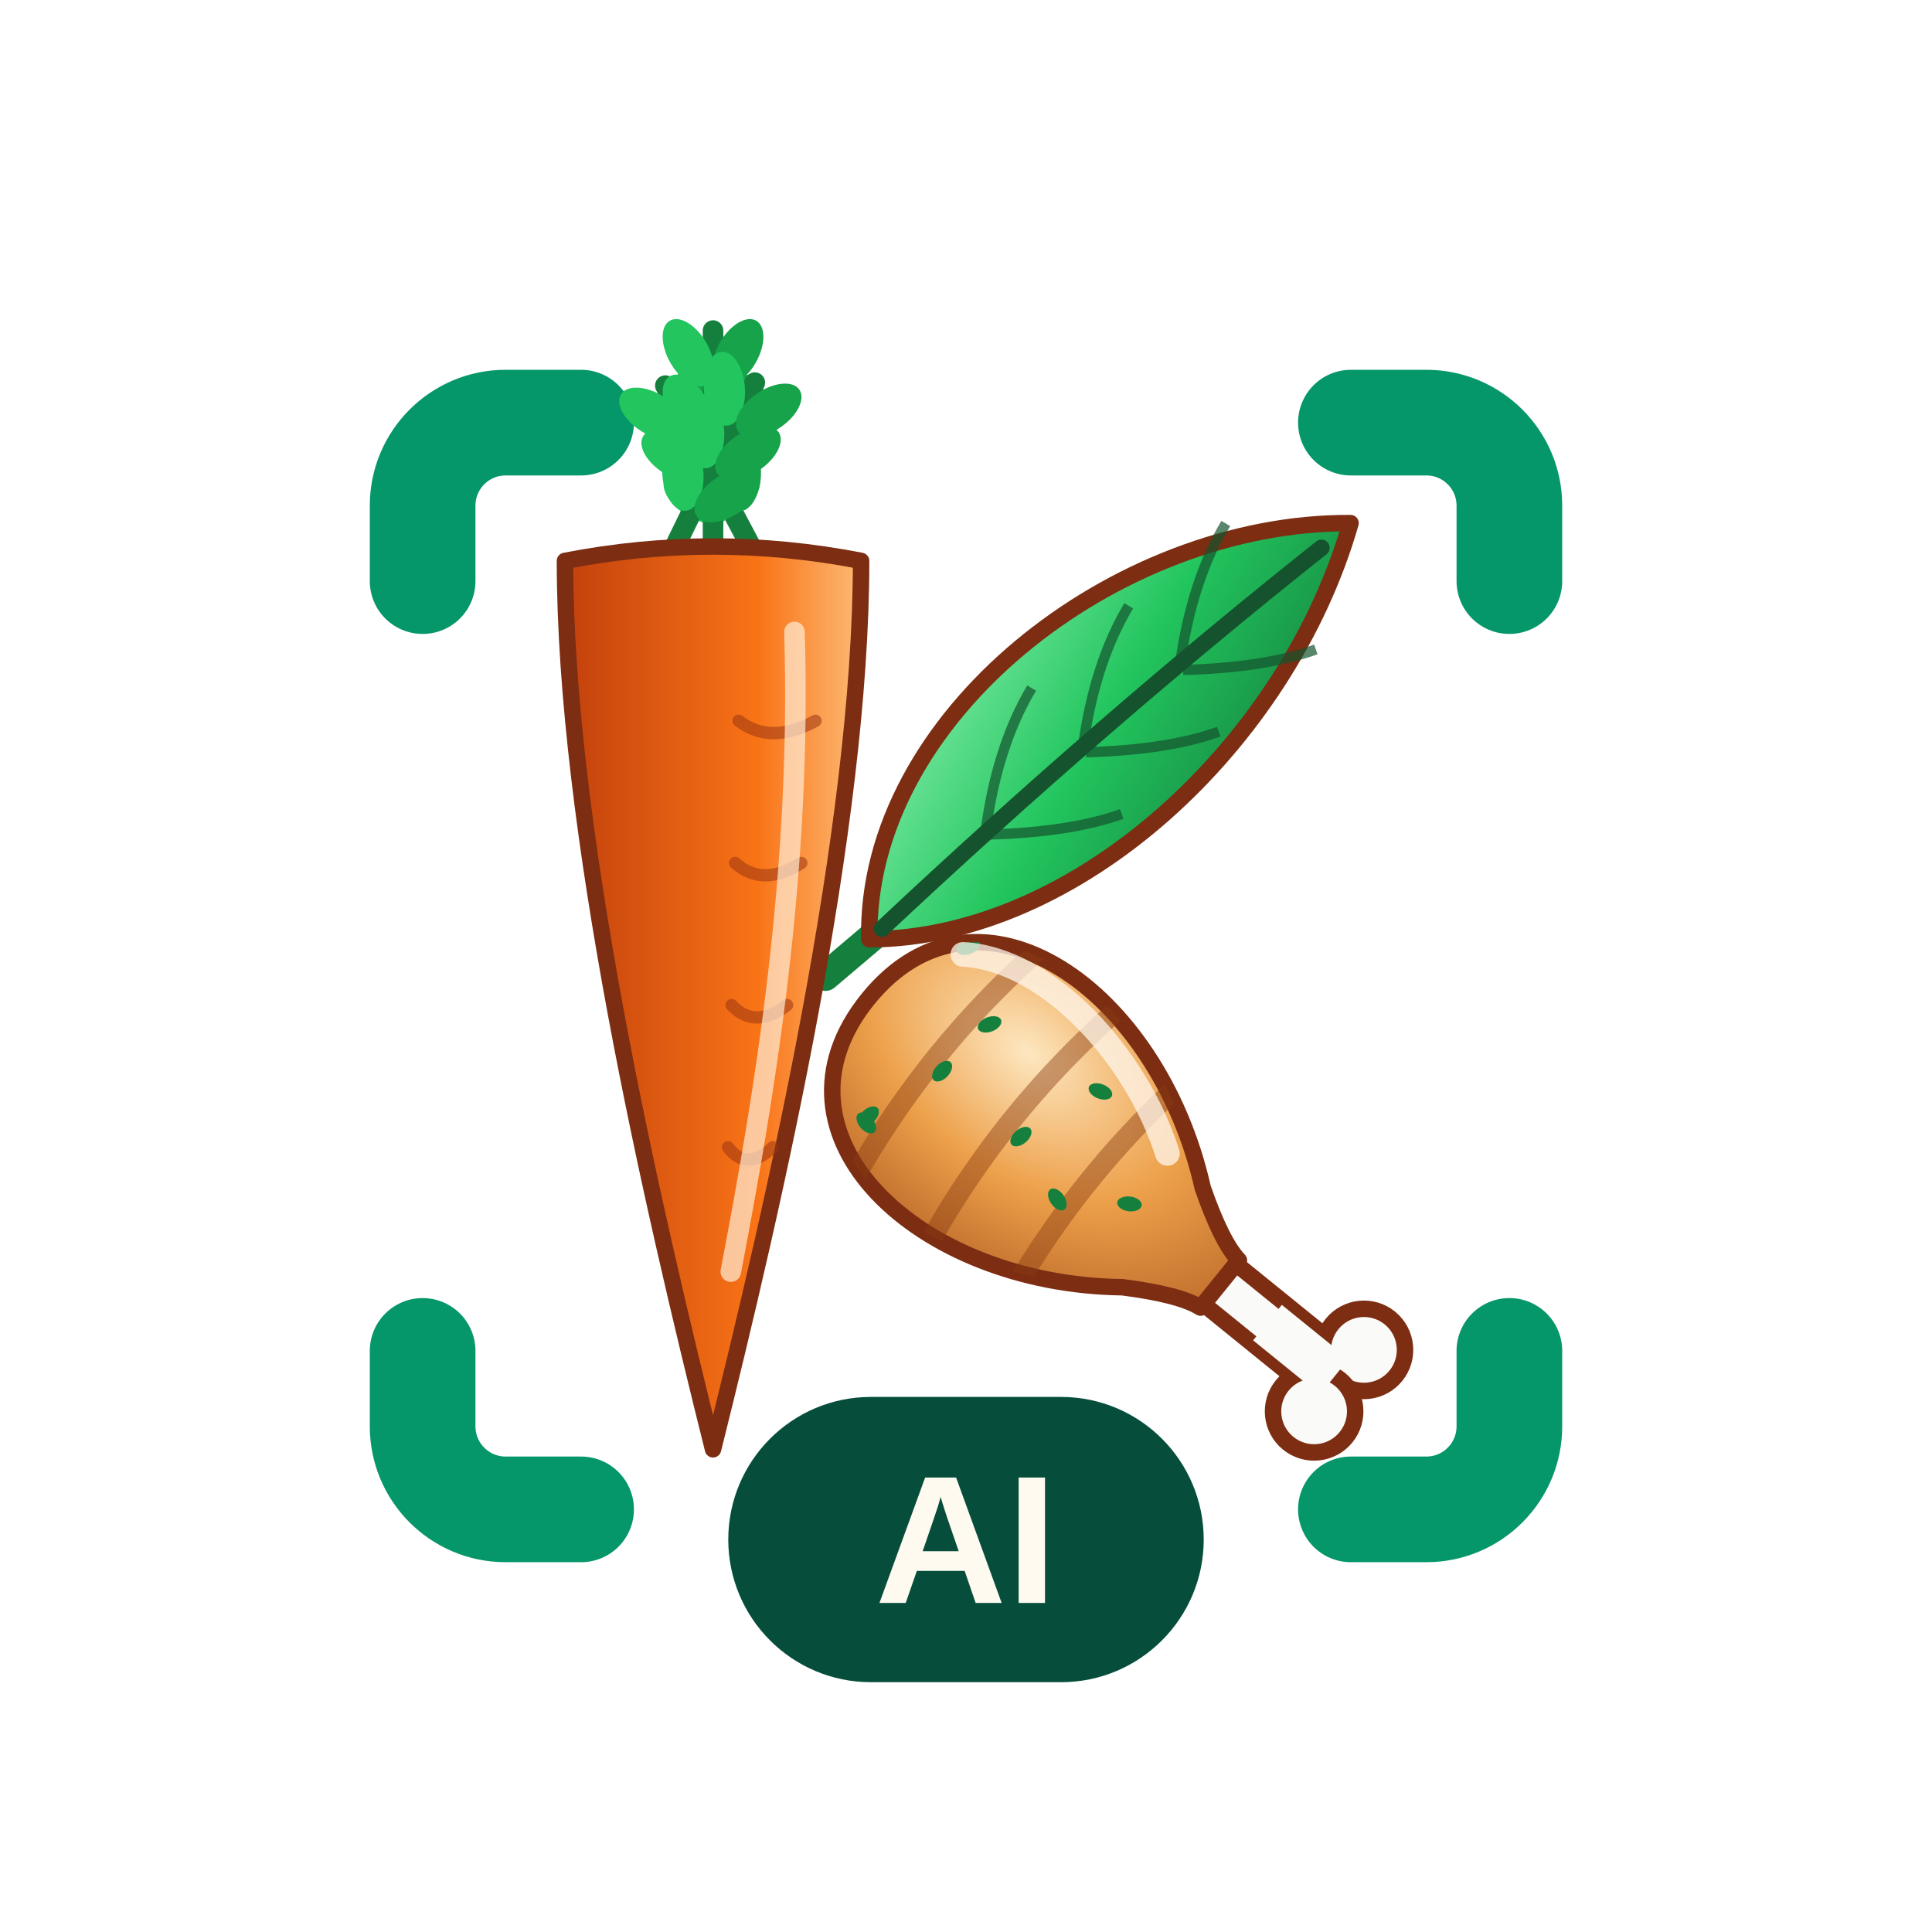
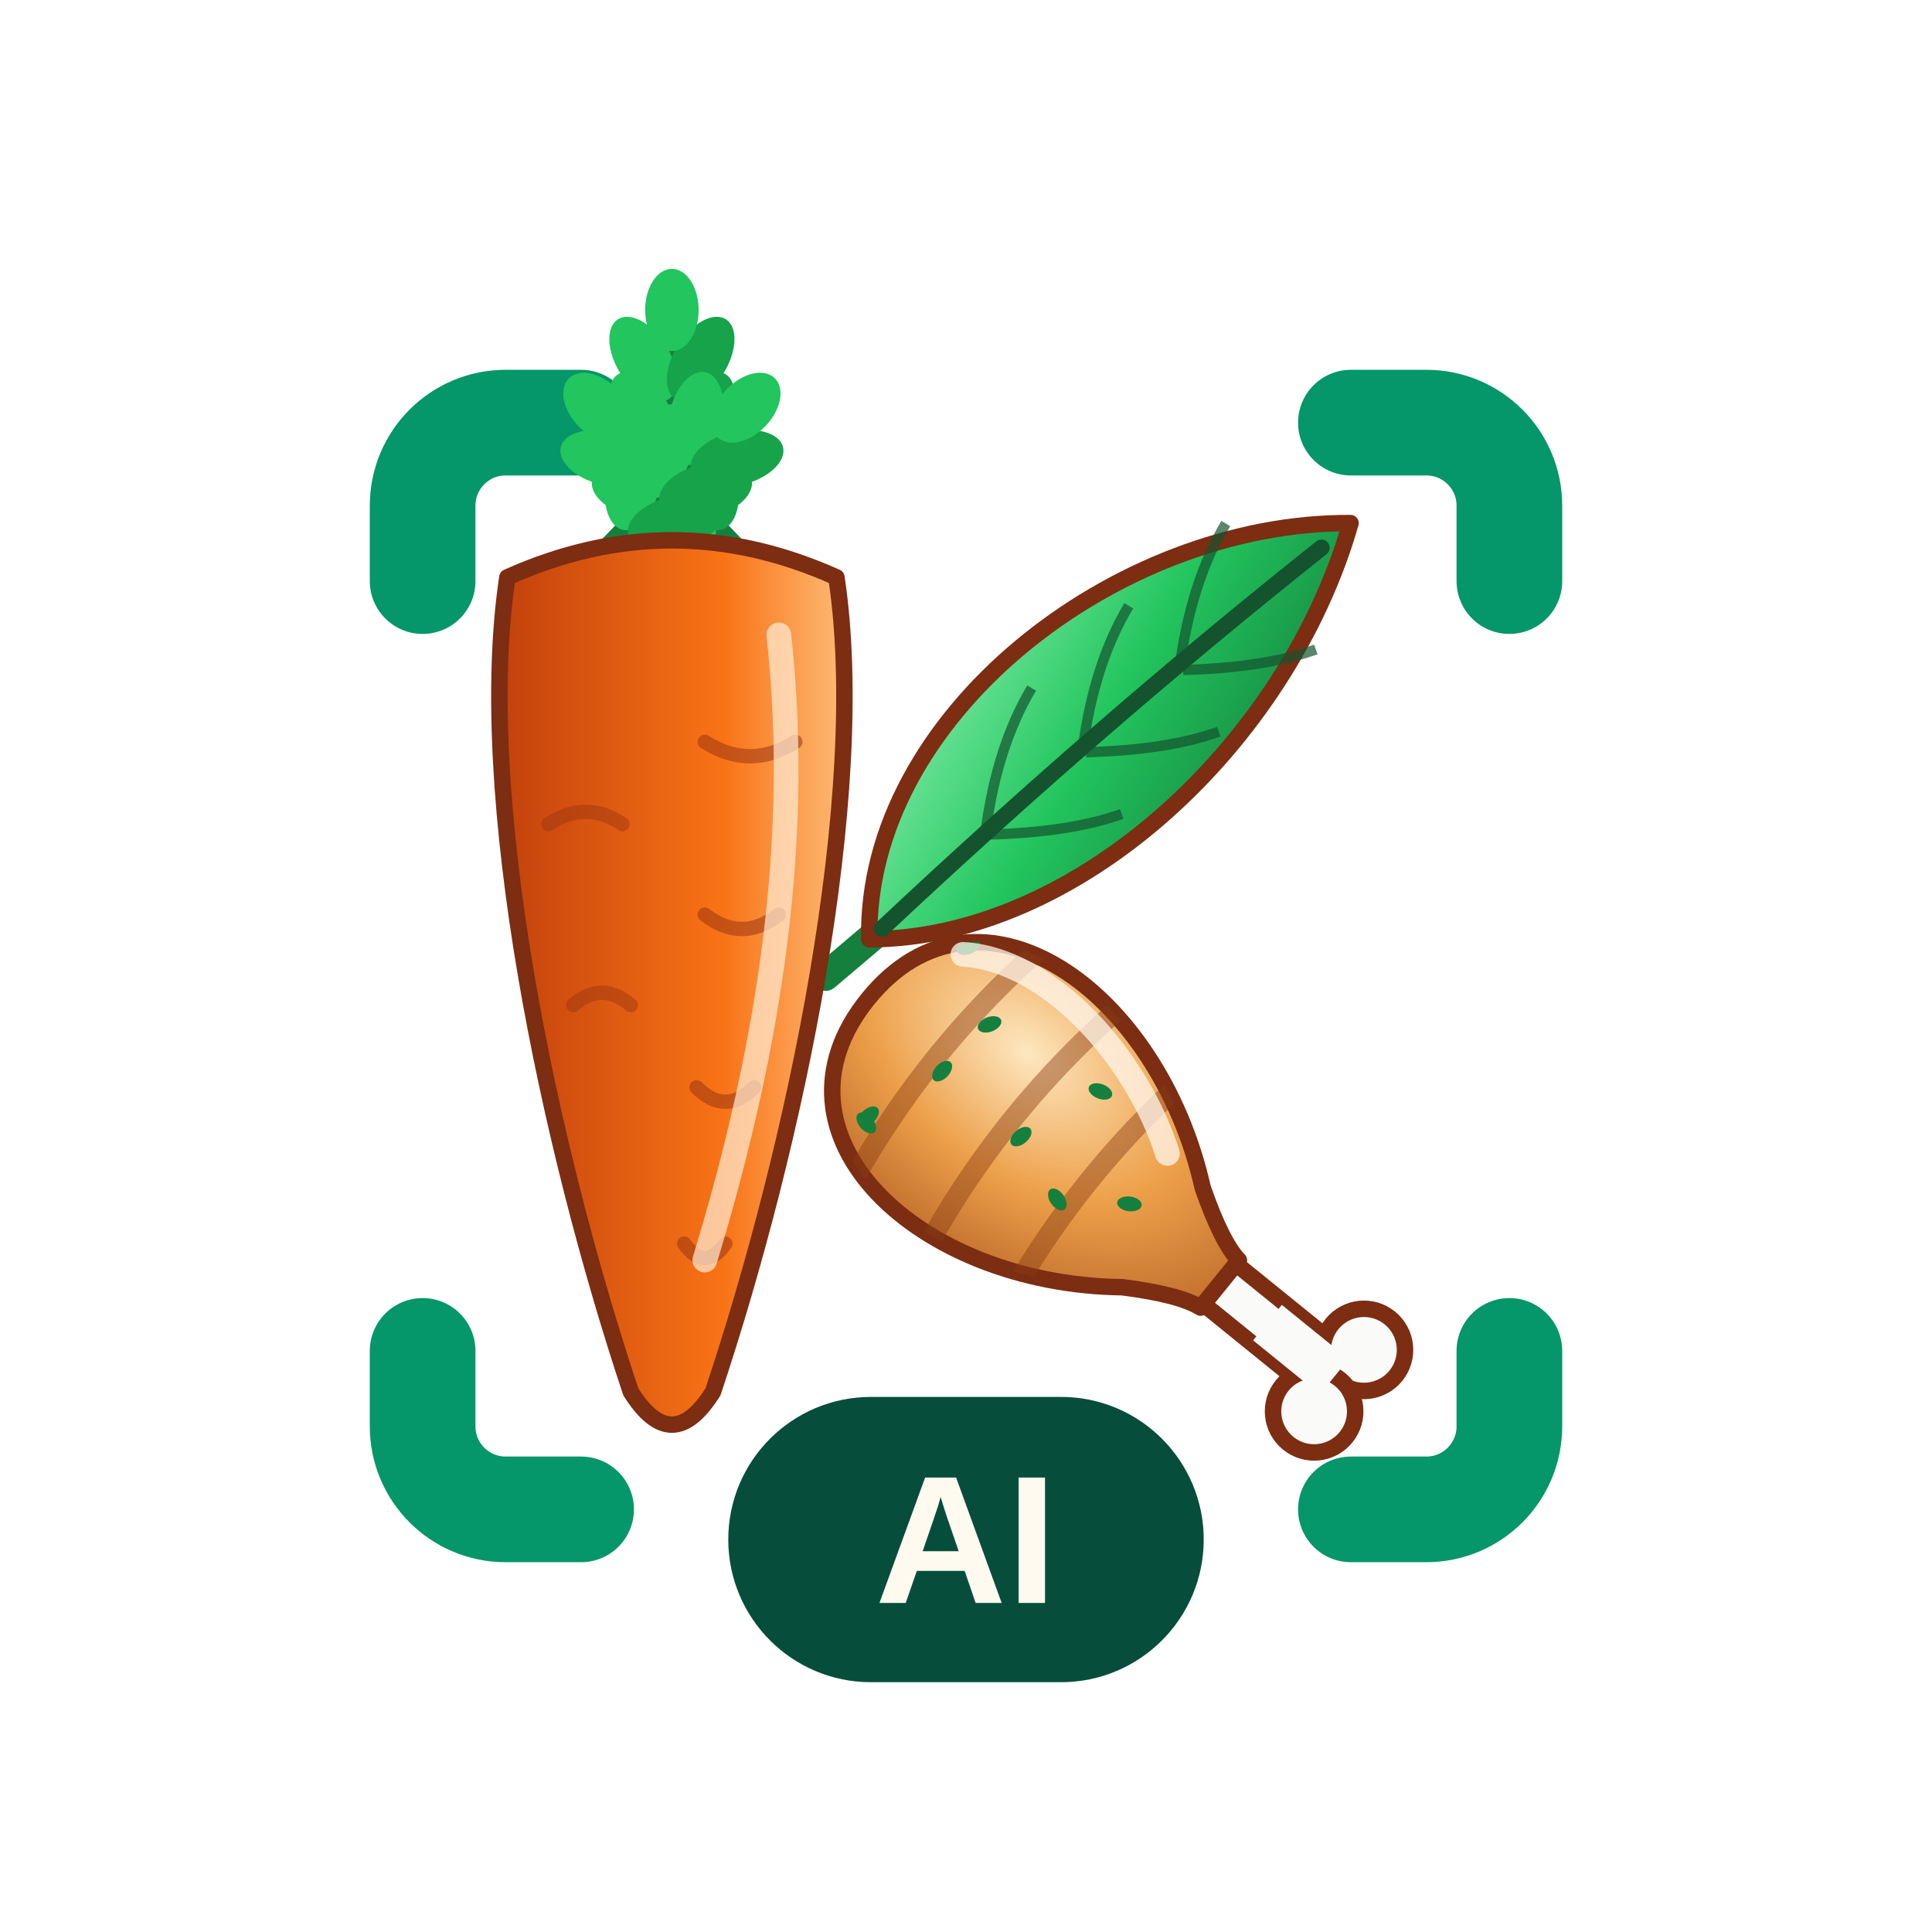
<svg xmlns="http://www.w3.org/2000/svg" viewBox="0 0 512 512">
  <defs>
    <linearGradient id="bg" x1="0" y1="0" x2="1" y2="1">
      <stop offset="0" stop-color="#fffaf0" />
      <stop offset="1" stop-color="#fde9cc" />
    </linearGradient>
  </defs>
  <rect width="512" height="512" fill="#ffffff" />
  <g fill="none" stroke="#059669" stroke-width="28" stroke-linecap="round" stroke-linejoin="round">
    <path d="M112 154v-20a22 22 0 0 1 22-22h20" />
    <path d="M358 112h20a22 22 0 0 1 22 22v20" />
    <path d="M400 358v20a22 22 0 0 1 -22 22h-20" />
    <path d="M154 400h-20a22 22 0 0 1 -22-22v-20" />
  </g>
  <g transform="translate(250 262) scale(1.09) translate(-250 -262)">
    <g transform="translate(232 250) rotate(-40.28)">
      <defs>
        <linearGradient id="lg21" x1="0" y1="0" x2="1" y2="1">
          <stop offset="0" stop-color="#86efac" />
          <stop offset=".5" stop-color="#22c55e" />
          <stop offset="1" stop-color="#15803d" />
        </linearGradient>
      </defs>
      <path d="M-14 0 L4 0" stroke="#15803d" stroke-width="7" stroke-linecap="round" />
      <path d="M0 0 C34.028 -41.85 111.365 -38.75 154.674 -1.55 C108.272 29.45 38.668 32.55 0 0Z" fill="url(#lg21)" stroke="#7c2d12" stroke-width="4" stroke-linejoin="round" />
      <path d="M4 0 Q77.337 -3.72 145.393 -1.55" stroke="#14532d" stroke-width="4" stroke-linecap="round" fill="none" />
      <path d="M38.668 -1.86 q15.467 -13.95 30.935 -19.22" stroke="#14532d" stroke-width="2.5" fill="none" opacity=".7" />
      <path d="M38.668 -0.62 q15.467 12.4 27.841 17.05" stroke="#14532d" stroke-width="2.5" fill="none" opacity=".7" />
      <path d="M69.603 -1.86 q15.467 -13.95 30.935 -19.22" stroke="#14532d" stroke-width="2.5" fill="none" opacity=".7" />
      <path d="M69.603 -0.62 q15.467 12.4 27.841 17.05" stroke="#14532d" stroke-width="2.5" fill="none" opacity=".7" />
      <path d="M100.538 -1.86 q15.467 -13.95 30.935 -19.22" stroke="#14532d" stroke-width="2.5" fill="none" opacity=".7" />
      <path d="M100.538 -0.62 q15.467 12.4 27.841 17.05" stroke="#14532d" stroke-width="2.5" fill="none" opacity=".7" />
    </g>
    <g transform="translate(236 268) rotate(39.02)">
      <defs>
        <radialGradient id="dg22" cx=".35" cy=".3" r=".9">
          <stop offset="0" stop-color="#fde7c0" />
          <stop offset=".45" stop-color="#eda04a" />
          <stop offset="1" stop-color="#a8521c" />
        </radialGradient>
        <clipPath id="dc23">
          <path d="M-5.55 0 C-5.55 -42.55 47.778 -46.25 86.597 -15.54 Q98.541 -8.14 104.514 -7.4 L104.514 7.4 Q98.541 8.14 86.597 15.54 C47.778 46.25 -5.55 42.55 -5.55 0Z" />
        </clipPath>
      </defs>
      <rect x="92.569" y="-6.29" width="44.792" height="12.58" rx="6.29" fill="#fafaf9" stroke="#7c2d12" stroke-width="4" stroke-linejoin="round" />
      <circle cx="141.84" cy="-9.62" r="9.99" fill="#fafaf9" stroke="#7c2d12" stroke-width="4" stroke-linejoin="round" />
      <circle cx="141.84" cy="9.62" r="9.99" fill="#fafaf9" stroke="#7c2d12" stroke-width="4" stroke-linejoin="round" />
      <rect x="119.444" y="-5.55" width="20.903" height="11.1" fill="#fafaf9" />
      <path d="M-5.55 0 C-5.55 -42.55 47.778 -46.25 86.597 -15.54 Q98.541 -8.14 104.514 -7.4 L104.514 7.4 Q98.541 8.14 86.597 15.54 C47.778 46.25 -5.55 42.55 -5.55 0Z" fill="url(#dg22)" stroke="#7c2d12" stroke-width="4" stroke-linejoin="round" />
      <g clip-path="url(#dc23)">
        <path d="M20.903 -44.4 q-9.25 44.4 0 88.8" stroke="#8a3c12" stroke-width="5" stroke-linecap="round" fill="none" opacity=".45" />
        <path d="M44.792 -44.4 q-9.25 44.4 0 88.8" stroke="#8a3c12" stroke-width="5" stroke-linecap="round" fill="none" opacity=".45" />
        <path d="M68.68 -44.4 q-9.25 44.4 0 88.8" stroke="#8a3c12" stroke-width="5" stroke-linecap="round" fill="none" opacity=".45" />
        <ellipse cx="19.5" cy="2.3" rx="3" ry="1.8" fill="#15803d" transform="rotate(94 19.5 2.3)" />
        <ellipse cx="75.2" cy="-1.3" rx="3" ry="1.8" fill="#15803d" transform="rotate(148 75.2 -1.3)" />
        <ellipse cx="5.4" cy="-25.2" rx="3" ry="1.8" fill="#15803d" transform="rotate(120 5.4 -25.2)" />
        <ellipse cx="21.3" cy="-13.8" rx="3" ry="1.8" fill="#15803d" transform="rotate(120 21.3 -13.8)" />
        <ellipse cx="44.4" cy="2.6" rx="3" ry="1.8" fill="#15803d" transform="rotate(101 44.4 2.6)" />
        <ellipse cx="52.5" cy="-18.1" rx="3" ry="1.8" fill="#15803d" transform="rotate(162 52.5 -18.1)" />
        <ellipse cx="12.5" cy="22.1" rx="3" ry="1.8" fill="#15803d" transform="rotate(99 12.5 22.1)" />
        <ellipse cx="60.9" cy="8.9" rx="3" ry="1.8" fill="#15803d" transform="rotate(16 60.9 8.9)" />
        <ellipse cx="13.1" cy="23.7" rx="3" ry="1.8" fill="#15803d" transform="rotate(10 13.1 23.7)" />
      </g>
      <path d="M5.55 -22.94 C22.396 -35.15 53.75 -30.34 74.653 -16.65" stroke="#fff7ed" stroke-width="6" stroke-linecap="round" fill="none" opacity=".75" />
    </g>
-     <g transform="translate(194 158) rotate(90.00)">
+     <g transform="translate(184 160) rotate(90.00)">
      <defs>
        <linearGradient id="cg24" x1="0" y1="0" x2="0" y2="1">
          <stop offset="0" stop-color="#fdba74" />
          <stop offset=".35" stop-color="#f97316" />
          <stop offset="1" stop-color="#c2410c" />
        </linearGradient>
      </defs>
-       <g transform="translate(-2 -10) rotate(152)">
-         <path d="M0 0 L46 0" stroke="#15803d" stroke-width="5" stroke-linecap="round" />
-         <ellipse cx="18.4" cy="-6" rx="9" ry="5" fill="#22c55e" transform="rotate(-30 18.4 -6)" />
-         <ellipse cx="18.4" cy="6" rx="9" ry="5" fill="#16a34a" transform="rotate(30 18.4 6)" />
-         <ellipse cx="29.9" cy="-6" rx="9" ry="5" fill="#22c55e" transform="rotate(-30 29.9 -6)" />
-         <ellipse cx="29.9" cy="6" rx="9" ry="5" fill="#16a34a" transform="rotate(30 29.9 6)" />
-         <ellipse cx="41.4" cy="-6" rx="9" ry="5" fill="#22c55e" transform="rotate(-30 41.4 -6)" />
-         <ellipse cx="41.4" cy="6" rx="9" ry="5" fill="#16a34a" transform="rotate(30 41.4 6)" />
+       <g transform="translate(-4 -16) rotate(136)">
+         <path d="M0 0 L46 0" stroke="#15803d" stroke-width="6" stroke-linecap="round" />
+         <ellipse cx="16.6" cy="-7" rx="11.5" ry="6.5" fill="#22c55e" transform="rotate(-32 16.6 -7)" />
+         <ellipse cx="16.6" cy="7" rx="11.5" ry="6.5" fill="#16a34a" transform="rotate(32 16.6 7)" />
+         <ellipse cx="27.6" cy="-7" rx="11.5" ry="6.5" fill="#22c55e" transform="rotate(-32 27.6 -7)" />
+         <ellipse cx="27.6" cy="7" rx="11.5" ry="6.5" fill="#16a34a" transform="rotate(32 27.6 7)" />
+         <ellipse cx="38.6" cy="-7" rx="11.5" ry="6.5" fill="#22c55e" transform="rotate(-32 38.6 -7)" />
+         <ellipse cx="38.6" cy="7" rx="11.5" ry="6.5" fill="#16a34a" transform="rotate(32 38.6 7)" />
+         <ellipse cx="49.0" cy="0" rx="10" ry="6.5" fill="#22c55e" />
      </g>
-       <g transform="translate(-2 0) rotate(180)">
-         <path d="M0 0 L54 0" stroke="#15803d" stroke-width="5" stroke-linecap="round" />
-         <ellipse cx="21.6" cy="-6" rx="9" ry="5" fill="#22c55e" transform="rotate(-30 21.6 -6)" />
-         <ellipse cx="21.6" cy="6" rx="9" ry="5" fill="#16a34a" transform="rotate(30 21.6 6)" />
-         <ellipse cx="35.1" cy="-6" rx="9" ry="5" fill="#22c55e" transform="rotate(-30 35.1 -6)" />
-         <ellipse cx="35.1" cy="6" rx="9" ry="5" fill="#16a34a" transform="rotate(30 35.1 6)" />
-         <ellipse cx="48.6" cy="-6" rx="9" ry="5" fill="#22c55e" transform="rotate(-30 48.6 -6)" />
-         <ellipse cx="48.6" cy="6" rx="9" ry="5" fill="#16a34a" transform="rotate(30 48.6 6)" />
+       <g transform="translate(-4 0) rotate(180)">
+         <path d="M0 0 L56 0" stroke="#15803d" stroke-width="6" stroke-linecap="round" />
+         <ellipse cx="20.2" cy="-7" rx="11.5" ry="6.5" fill="#22c55e" transform="rotate(-32 20.2 -7)" />
+         <ellipse cx="20.2" cy="7" rx="11.5" ry="6.5" fill="#16a34a" transform="rotate(32 20.2 7)" />
+         <ellipse cx="33.6" cy="-7" rx="11.5" ry="6.5" fill="#22c55e" transform="rotate(-32 33.6 -7)" />
+         <ellipse cx="33.6" cy="7" rx="11.5" ry="6.5" fill="#16a34a" transform="rotate(32 33.6 7)" />
+         <ellipse cx="47.0" cy="-7" rx="11.5" ry="6.5" fill="#22c55e" transform="rotate(-32 47.0 -7)" />
+         <ellipse cx="47.0" cy="7" rx="11.5" ry="6.5" fill="#16a34a" transform="rotate(32 47.0 7)" />
+         <ellipse cx="59.0" cy="0" rx="10" ry="6.5" fill="#22c55e" />
      </g>
-       <g transform="translate(-2 10) rotate(206)">
-         <path d="M0 0 L46 0" stroke="#15803d" stroke-width="5" stroke-linecap="round" />
-         <ellipse cx="18.4" cy="-6" rx="9" ry="5" fill="#22c55e" transform="rotate(-30 18.4 -6)" />
-         <ellipse cx="18.4" cy="6" rx="9" ry="5" fill="#16a34a" transform="rotate(30 18.4 6)" />
-         <ellipse cx="29.9" cy="-6" rx="9" ry="5" fill="#22c55e" transform="rotate(-30 29.9 -6)" />
-         <ellipse cx="29.9" cy="6" rx="9" ry="5" fill="#16a34a" transform="rotate(30 29.9 6)" />
-         <ellipse cx="41.4" cy="-6" rx="9" ry="5" fill="#22c55e" transform="rotate(-30 41.4 -6)" />
-         <ellipse cx="41.4" cy="6" rx="9" ry="5" fill="#16a34a" transform="rotate(30 41.4 6)" />
+       <g transform="translate(-4 16) rotate(224)">
+         <path d="M0 0 L46 0" stroke="#15803d" stroke-width="6" stroke-linecap="round" />
+         <ellipse cx="16.6" cy="-7" rx="11.5" ry="6.5" fill="#22c55e" transform="rotate(-32 16.6 -7)" />
+         <ellipse cx="16.6" cy="7" rx="11.5" ry="6.5" fill="#16a34a" transform="rotate(32 16.6 7)" />
+         <ellipse cx="27.6" cy="-7" rx="11.5" ry="6.5" fill="#22c55e" transform="rotate(-32 27.6 -7)" />
+         <ellipse cx="27.6" cy="7" rx="11.5" ry="6.5" fill="#16a34a" transform="rotate(32 27.6 7)" />
+         <ellipse cx="38.6" cy="-7" rx="11.5" ry="6.5" fill="#22c55e" transform="rotate(-32 38.6 -7)" />
+         <ellipse cx="38.6" cy="7" rx="11.5" ry="6.5" fill="#16a34a" transform="rotate(32 38.6 7)" />
+         <ellipse cx="49.0" cy="0" rx="10" ry="6.5" fill="#22c55e" />
      </g>
-       <path d="M0 -36.0 C64.8 -36.0 155.52 -15.12 216.0 0 C155.52 15.12 64.8 36.0 0 36.0 Q-7 0 0 -36.0Z" fill="url(#cg24)" stroke="#7c2d12" stroke-width="4" stroke-linejoin="round" />
-       <path d="M38.88 -24.912 q6 10.899 0 18.684" stroke="#9a3412" stroke-width="3" stroke-linecap="round" fill="none" opacity=".55" />
-       <path d="M73.44 -21.456 q6 9.387 0 16.092" stroke="#9a3412" stroke-width="3" stroke-linecap="round" fill="none" opacity=".55" />
-       <path d="M108.0 -18.0 q6 7.875 0 13.5" stroke="#9a3412" stroke-width="3" stroke-linecap="round" fill="none" opacity=".55" />
-       <path d="M142.56 -14.544 q6 6.363 0 10.908" stroke="#9a3412" stroke-width="3" stroke-linecap="round" fill="none" opacity=".55" />
-       <path d="M17.28 -19.8 C75.6 -21.6 129.6 -12.6 172.8 -4.32" stroke="#ffedd5" stroke-width="5" stroke-linecap="round" fill="none" opacity=".7" />
+       <path d="M 2 -40 C 55 -48 140 -30 200 -10 Q 216 0 200 10 C 140 30 55 48 2 40 Q -16 0 2 -40 Z" fill="url(#cg24)" stroke="#7c2d12" stroke-width="4" stroke-linejoin="round" />
+       <path d="M42 -30 q7 11.0 0 22" stroke="#9a3412" stroke-width="3.5" stroke-linecap="round" fill="none" opacity=".55" />
+       <path d="M84 -26 q7 9.0 0 18" stroke="#9a3412" stroke-width="3.5" stroke-linecap="round" fill="none" opacity=".55" />
+       <path d="M126 -20 q7 7.0 0 14" stroke="#9a3412" stroke-width="3.5" stroke-linecap="round" fill="none" opacity=".55" />
+       <path d="M164 -13 q7 5.0 0 10" stroke="#9a3412" stroke-width="3.5" stroke-linecap="round" fill="none" opacity=".55" />
+       <path d="M62 12 q-6 9.0 0 18" stroke="#9a3412" stroke-width="3.5" stroke-linecap="round" fill="none" opacity=".45" />
+       <path d="M106 10 q-6 7.0 0 14" stroke="#9a3412" stroke-width="3.5" stroke-linecap="round" fill="none" opacity=".45" />
+       <path d="M16 -26 C70 -32 122 -22 168 -8" stroke="#ffedd5" stroke-width="6" stroke-linecap="round" fill="none" opacity=".7" />
    </g>
  </g>
  <g transform="translate(256 408) scale(2.1)">
    <rect x="-30" y="-18" width="60" height="36" rx="18" fill="#064e3b" />
    <text x="0" y="8" text-anchor="middle" font-family="Arial,Helvetica,sans-serif" font-weight="800" font-size="23" fill="#fffaf0">AI</text>
  </g>
</svg>
